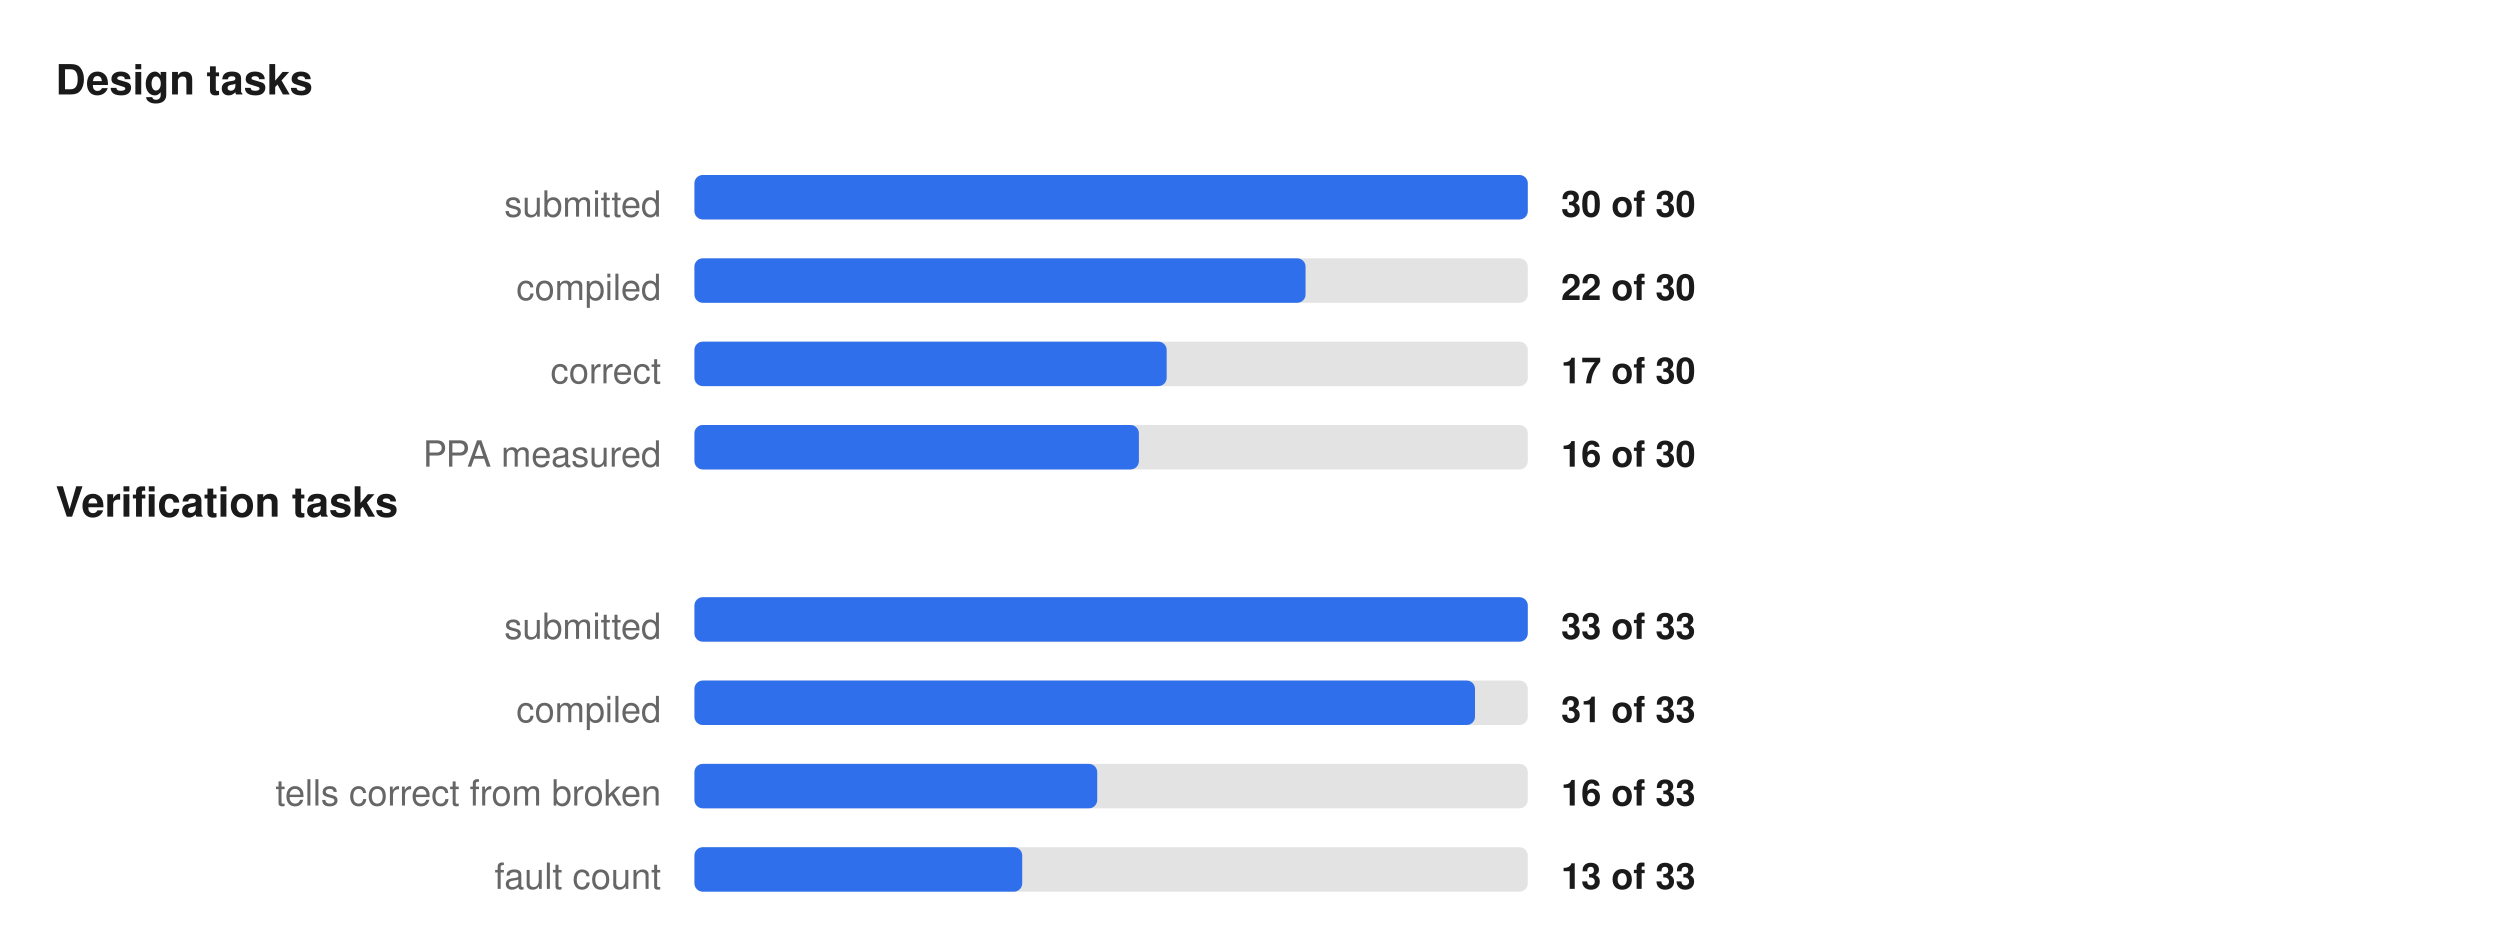
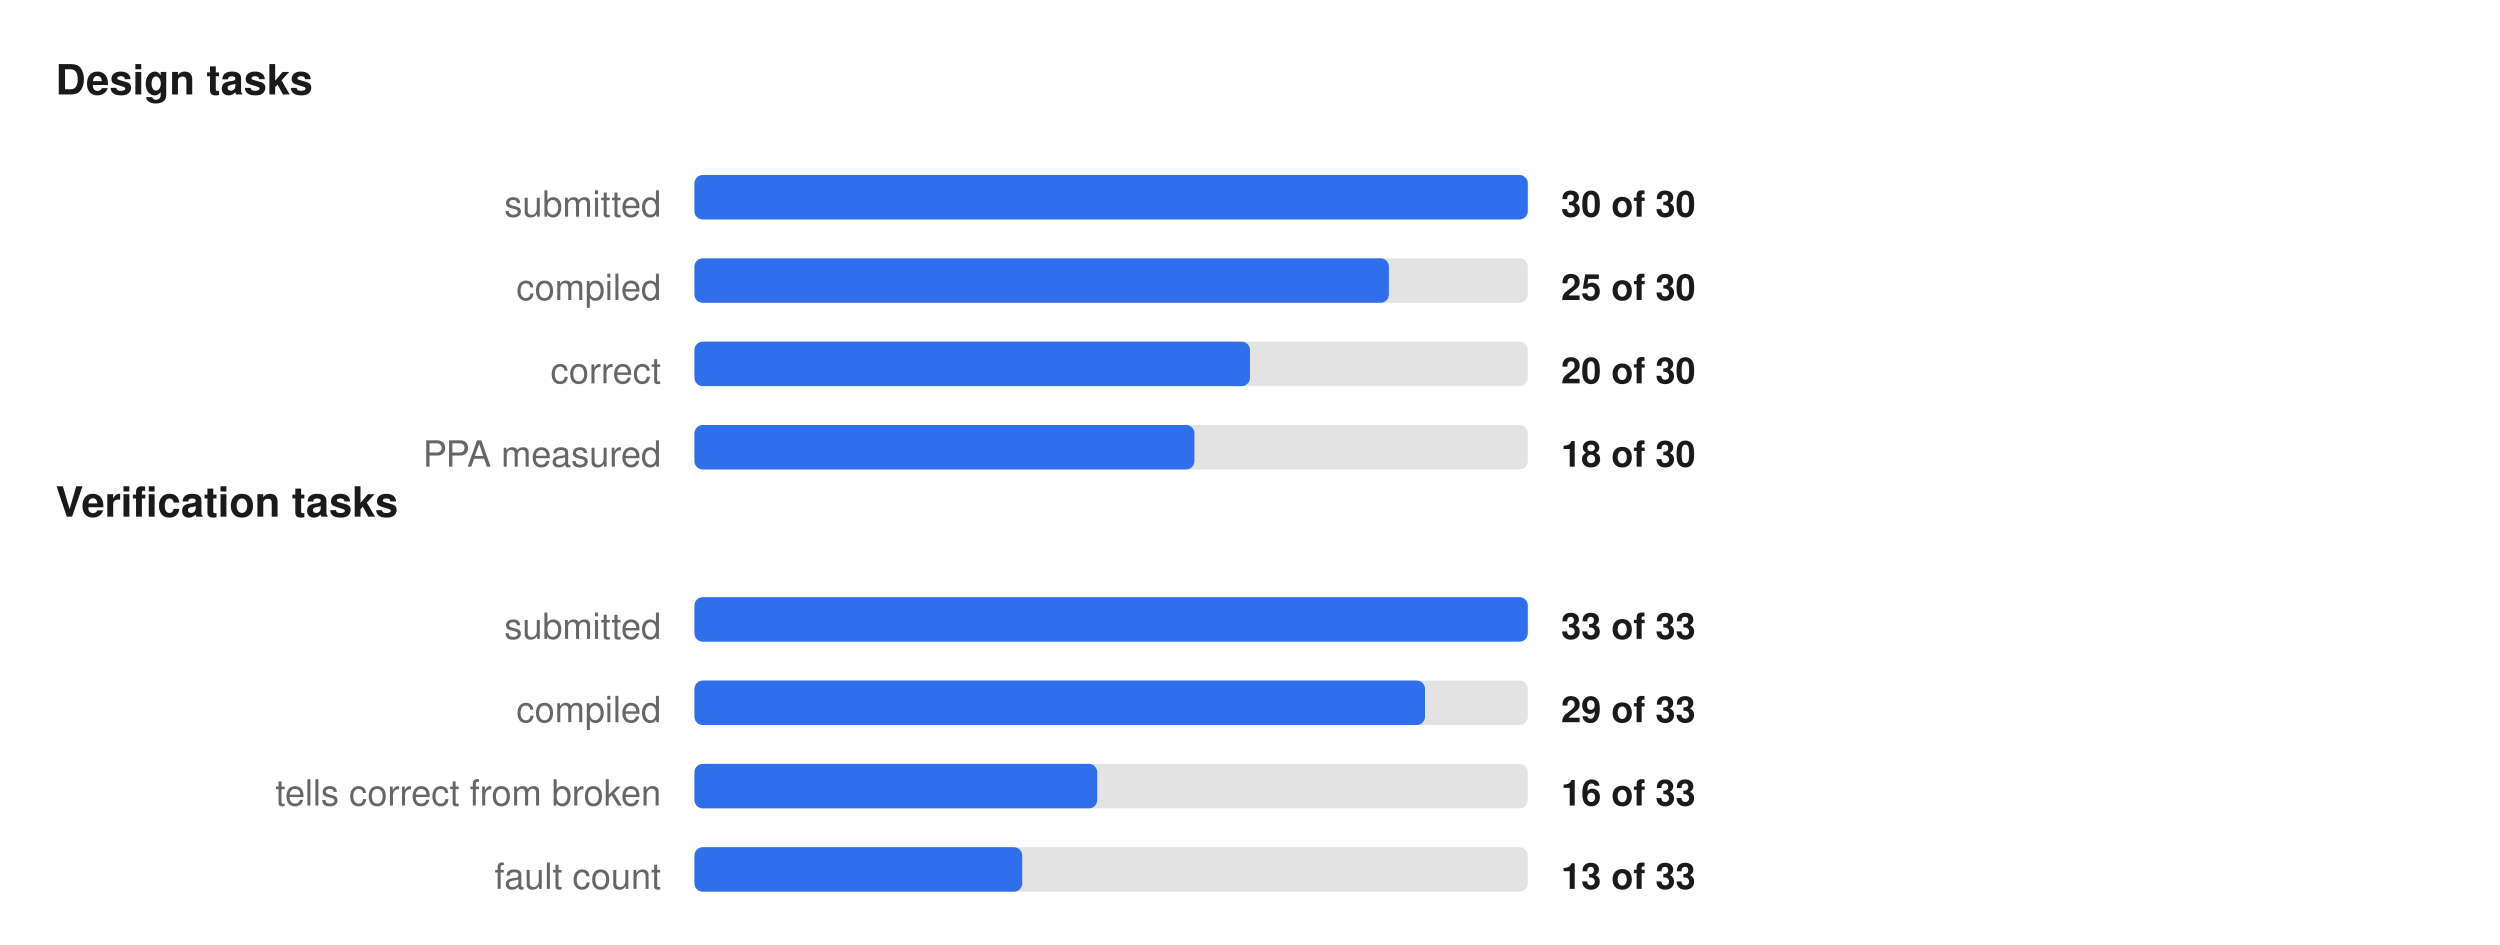
<svg xmlns="http://www.w3.org/2000/svg" viewBox="0 0 900 340" font-family="-apple-system,BlinkMacSystemFont,Segoe UI,Helvetica,Arial,sans-serif">
  <rect width="900" height="340" fill="none" />
  <text x="20" y="34" fill="#1a1a1a" font-size="15" font-weight="600">Design tasks</text>
  <text x="238" y="78" fill="#666" font-size="13" text-anchor="end">submitted</text>
  <rect x="250" y="63" width="300" height="16" rx="3" fill="#e3e3e3" />
  <rect x="250" y="63" width="300" height="16" rx="3" fill="#2f6feb" />
  <text x="562" y="78" fill="#1a1a1a" font-size="13" font-weight="600">30 of 30</text>
  <text x="238" y="108" fill="#666" font-size="13" text-anchor="end">compiled</text>
  <rect x="250" y="93" width="300" height="16" rx="3" fill="#e3e3e3" />
-   <rect x="250" y="93" width="220" height="16" rx="3" fill="#2f6feb" />
-   <text x="562" y="108" fill="#1a1a1a" font-size="13" font-weight="600">22 of 30</text>
+   <rect x="250" y="93" width="250" height="16" rx="3" fill="#2f6feb" />
+   <text x="562" y="108" fill="#1a1a1a" font-size="13" font-weight="600">25 of 30</text>
  <text x="238" y="138" fill="#666" font-size="13" text-anchor="end">correct</text>
  <rect x="250" y="123" width="300" height="16" rx="3" fill="#e3e3e3" />
-   <rect x="250" y="123" width="170" height="16" rx="3" fill="#2f6feb" />
-   <text x="562" y="138" fill="#1a1a1a" font-size="13" font-weight="600">17 of 30</text>
+   <rect x="250" y="123" width="200" height="16" rx="3" fill="#2f6feb" />
+   <text x="562" y="138" fill="#1a1a1a" font-size="13" font-weight="600">20 of 30</text>
  <text x="238" y="168" fill="#666" font-size="13" text-anchor="end">PPA measured</text>
  <rect x="250" y="153" width="300" height="16" rx="3" fill="#e3e3e3" />
-   <rect x="250" y="153" width="160" height="16" rx="3" fill="#2f6feb" />
-   <text x="562" y="168" fill="#1a1a1a" font-size="13" font-weight="600">16 of 30</text>
+   <rect x="250" y="153" width="180" height="16" rx="3" fill="#2f6feb" />
+   <text x="562" y="168" fill="#1a1a1a" font-size="13" font-weight="600">18 of 30</text>
  <text x="20" y="186" fill="#1a1a1a" font-size="15" font-weight="600">Verification tasks</text>
  <text x="238" y="230" fill="#666" font-size="13" text-anchor="end">submitted</text>
  <rect x="250" y="215" width="300" height="16" rx="3" fill="#e3e3e3" />
  <rect x="250" y="215" width="300" height="16" rx="3" fill="#2f6feb" />
  <text x="562" y="230" fill="#1a1a1a" font-size="13" font-weight="600">33 of 33</text>
  <text x="238" y="260" fill="#666" font-size="13" text-anchor="end">compiled</text>
  <rect x="250" y="245" width="300" height="16" rx="3" fill="#e3e3e3" />
-   <rect x="250" y="245" width="281" height="16" rx="3" fill="#2f6feb" />
-   <text x="562" y="260" fill="#1a1a1a" font-size="13" font-weight="600">31 of 33</text>
+   <rect x="250" y="245" width="263" height="16" rx="3" fill="#2f6feb" />
+   <text x="562" y="260" fill="#1a1a1a" font-size="13" font-weight="600">29 of 33</text>
  <text x="238" y="290" fill="#666" font-size="13" text-anchor="end">tells correct from broken</text>
  <rect x="250" y="275" width="300" height="16" rx="3" fill="#e3e3e3" />
  <rect x="250" y="275" width="145" height="16" rx="3" fill="#2f6feb" />
  <text x="562" y="290" fill="#1a1a1a" font-size="13" font-weight="600">16 of 33</text>
  <text x="238" y="320" fill="#666" font-size="13" text-anchor="end">fault count</text>
  <rect x="250" y="305" width="300" height="16" rx="3" fill="#e3e3e3" />
  <rect x="250" y="305" width="118" height="16" rx="3" fill="#2f6feb" />
  <text x="562" y="320" fill="#1a1a1a" font-size="13" font-weight="600">13 of 33</text>
</svg>
